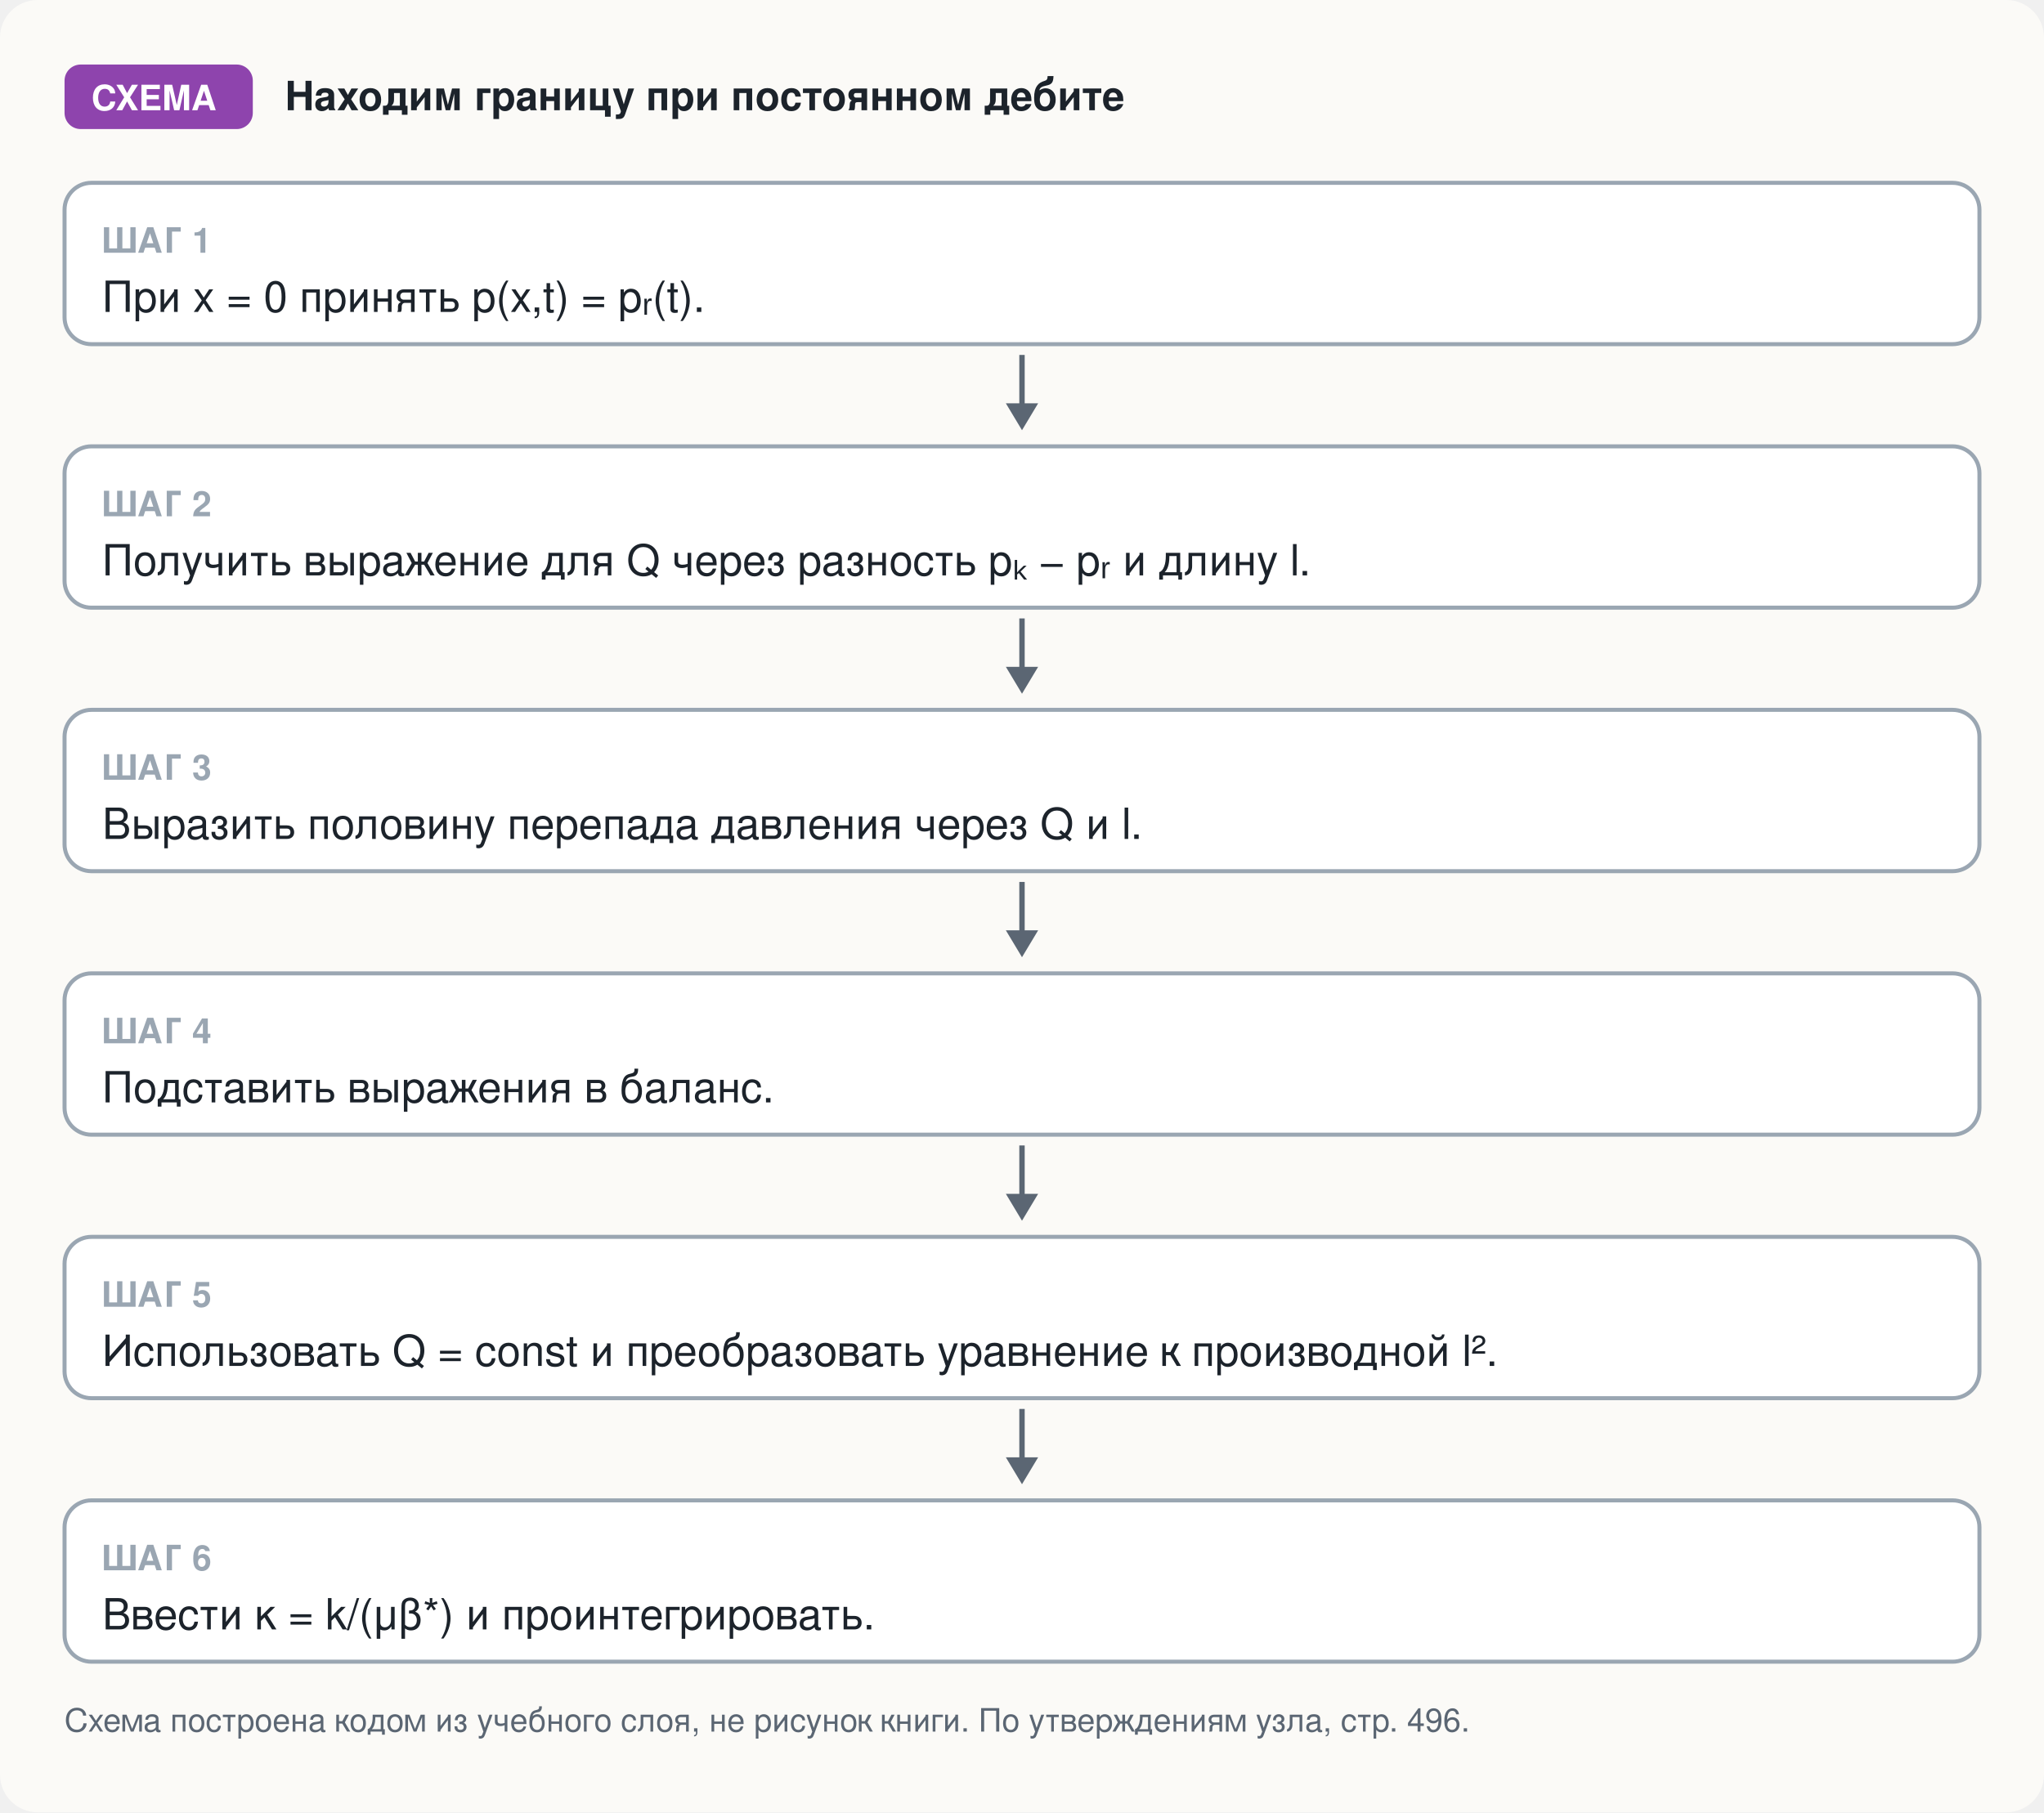
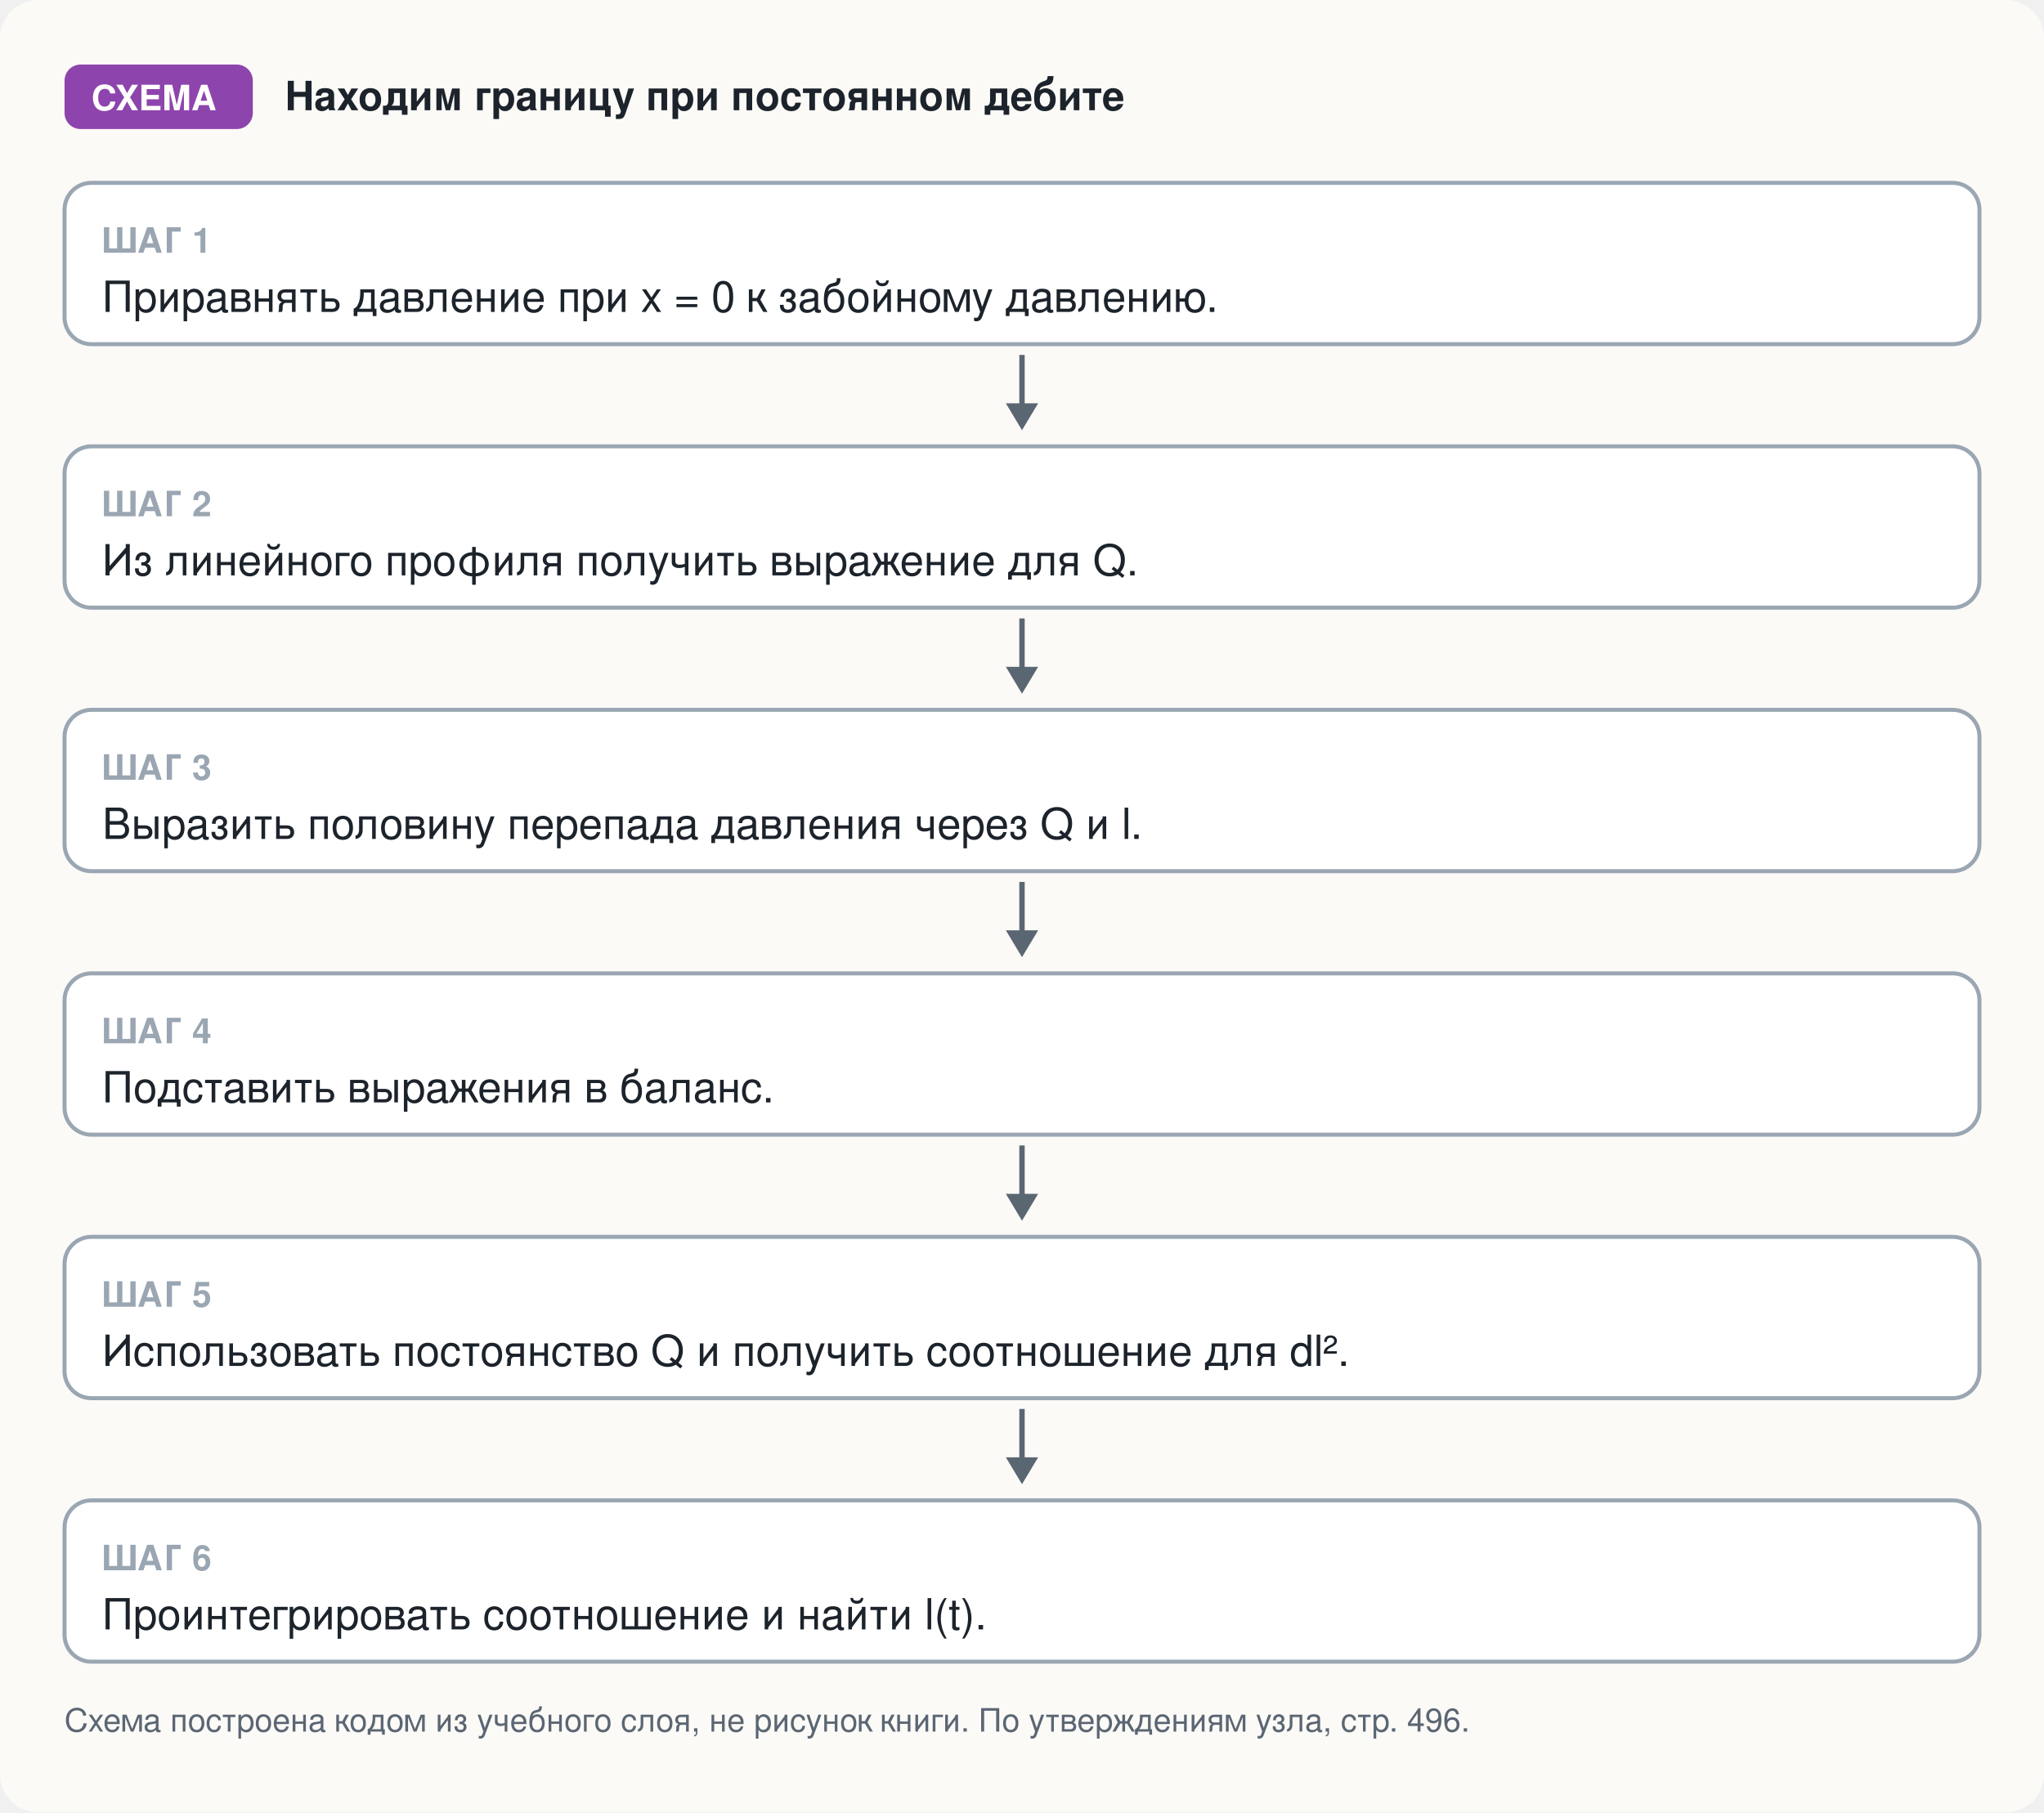
<svg xmlns="http://www.w3.org/2000/svg" viewBox="0 0 760 674" width="760" height="674" role="img">
  <rect x="0" y="0" width="760" height="674" rx="14" fill="#FBFAF7" />
  <rect x="24" y="24" width="70" height="24" rx="6" fill="#8E44AD" />
  <text x="34" y="41" font-size="13" font-weight="700" fill="#fff" font-family="Segoe UI, -apple-system, Helvetica, Arial, sans-serif">СХЕМА</text>
  <text x="106" y="41" font-size="15" font-weight="700" fill="#1C232B" font-family="Segoe UI, -apple-system, Helvetica, Arial, sans-serif">Находим границу при постоянном дебите</text>
  <rect x="24" y="68" width="712" height="60" rx="10" fill="#FFFFFF" stroke="#9AA6B2" stroke-width="1.5" />
  <text x="38" y="94" font-size="13" font-weight="700" fill="#9AA6B2" text-anchor="start" font-family="Segoe UI, -apple-system, Helvetica, Arial, sans-serif">ШАГ 1</text>
-   <text x="38" y="116" font-size="16" font-weight="400" fill="#1C232B" text-anchor="start" font-family="Segoe UI, -apple-system, Helvetica, Arial, sans-serif">При x = 0 принять p(x,t) = pᵣ(t).</text>
+   <text x="38" y="116" font-size="16" font-weight="400" fill="#1C232B" text-anchor="start" font-family="Segoe UI, -apple-system, Helvetica, Arial, sans-serif">Приравнять давление при x = 0 к забойному давлению.</text>
  <line x1="380.0" y1="132" x2="380.0" y2="154" stroke="#5B6673" stroke-width="2" />
  <polygon points="374.0,150 386.0,150 380.0,160" fill="#5B6673" />
  <rect x="24" y="166" width="712" height="60" rx="10" fill="#FFFFFF" stroke="#9AA6B2" stroke-width="1.5" />
  <text x="38" y="192" font-size="13" font-weight="700" fill="#9AA6B2" text-anchor="start" font-family="Segoe UI, -apple-system, Helvetica, Arial, sans-serif">ШАГ 2</text>
-   <text x="38" y="214" font-size="16" font-weight="400" fill="#1C232B" text-anchor="start" font-family="Segoe UI, -apple-system, Helvetica, Arial, sans-serif">Получить выражение для Q через разность pₖ − pᵣ и длину l.</text>
+   <text x="38" y="214" font-size="16" font-weight="400" fill="#1C232B" text-anchor="start" font-family="Segoe UI, -apple-system, Helvetica, Arial, sans-serif">Из линейного профиля получить выражение для Q.</text>
  <line x1="380.0" y1="230" x2="380.0" y2="252" stroke="#5B6673" stroke-width="2" />
  <polygon points="374.0,248 386.0,248 380.0,258" fill="#5B6673" />
  <rect x="24" y="264" width="712" height="60" rx="10" fill="#FFFFFF" stroke="#9AA6B2" stroke-width="1.5" />
  <text x="38" y="290" font-size="13" font-weight="700" fill="#9AA6B2" text-anchor="start" font-family="Segoe UI, -apple-system, Helvetica, Arial, sans-serif">ШАГ 3</text>
  <text x="38" y="312" font-size="16" font-weight="400" fill="#1C232B" text-anchor="start" font-family="Segoe UI, -apple-system, Helvetica, Arial, sans-serif">Выразить половину перепада давления через Q и l.</text>
  <line x1="380.0" y1="328" x2="380.0" y2="350" stroke="#5B6673" stroke-width="2" />
  <polygon points="374.0,346 386.0,346 380.0,356" fill="#5B6673" />
  <rect x="24" y="362" width="712" height="60" rx="10" fill="#FFFFFF" stroke="#9AA6B2" stroke-width="1.5" />
  <text x="38" y="388" font-size="13" font-weight="700" fill="#9AA6B2" text-anchor="start" font-family="Segoe UI, -apple-system, Helvetica, Arial, sans-serif">ШАГ 4</text>
  <text x="38" y="410" font-size="16" font-weight="400" fill="#1C232B" text-anchor="start" font-family="Segoe UI, -apple-system, Helvetica, Arial, sans-serif">Подставить выражения в баланс.</text>
  <line x1="380.0" y1="426" x2="380.0" y2="448" stroke="#5B6673" stroke-width="2" />
  <polygon points="374.0,444 386.0,444 380.0,454" fill="#5B6673" />
  <rect x="24" y="460" width="712" height="60" rx="10" fill="#FFFFFF" stroke="#9AA6B2" stroke-width="1.5" />
  <text x="38" y="486" font-size="13" font-weight="700" fill="#9AA6B2" text-anchor="start" font-family="Segoe UI, -apple-system, Helvetica, Arial, sans-serif">ШАГ 5</text>
-   <text x="38" y="508" font-size="16" font-weight="400" fill="#1C232B" text-anchor="start" font-family="Segoe UI, -apple-system, Helvetica, Arial, sans-serif">Использовать Q = const и преобразовать уравнение к производной l².</text>
+   <text x="38" y="508" font-size="16" font-weight="400" fill="#1C232B" text-anchor="start" font-family="Segoe UI, -apple-system, Helvetica, Arial, sans-serif">Использовать постоянство Q и получить соотношение для dl².</text>
  <line x1="380.0" y1="524" x2="380.0" y2="546" stroke="#5B6673" stroke-width="2" />
  <polygon points="374.0,542 386.0,542 380.0,552" fill="#5B6673" />
  <rect x="24" y="558" width="712" height="60" rx="10" fill="#FFFFFF" stroke="#9AA6B2" stroke-width="1.5" />
  <text x="38" y="584" font-size="13" font-weight="700" fill="#9AA6B2" text-anchor="start" font-family="Segoe UI, -apple-system, Helvetica, Arial, sans-serif">ШАГ 6</text>
-   <text x="38" y="606" font-size="16" font-weight="400" fill="#1C232B" text-anchor="start" font-family="Segoe UI, -apple-system, Helvetica, Arial, sans-serif">Ввести κ = k/(μβ*) и проинтегрировать.</text>
+   <text x="38" y="606" font-size="16" font-weight="400" fill="#1C232B" text-anchor="start" font-family="Segoe UI, -apple-system, Helvetica, Arial, sans-serif">Проинтегрировать соотношение и найти l(t).</text>
  <text x="24" y="644" font-size="12" font-weight="400" fill="#5B6673" text-anchor="start" font-family="Segoe UI, -apple-system, Helvetica, Arial, sans-serif">Схема построена кодом из учебного слоя, не рисунок книги. По утверждениям узла, стр. 496.</text>
</svg>
